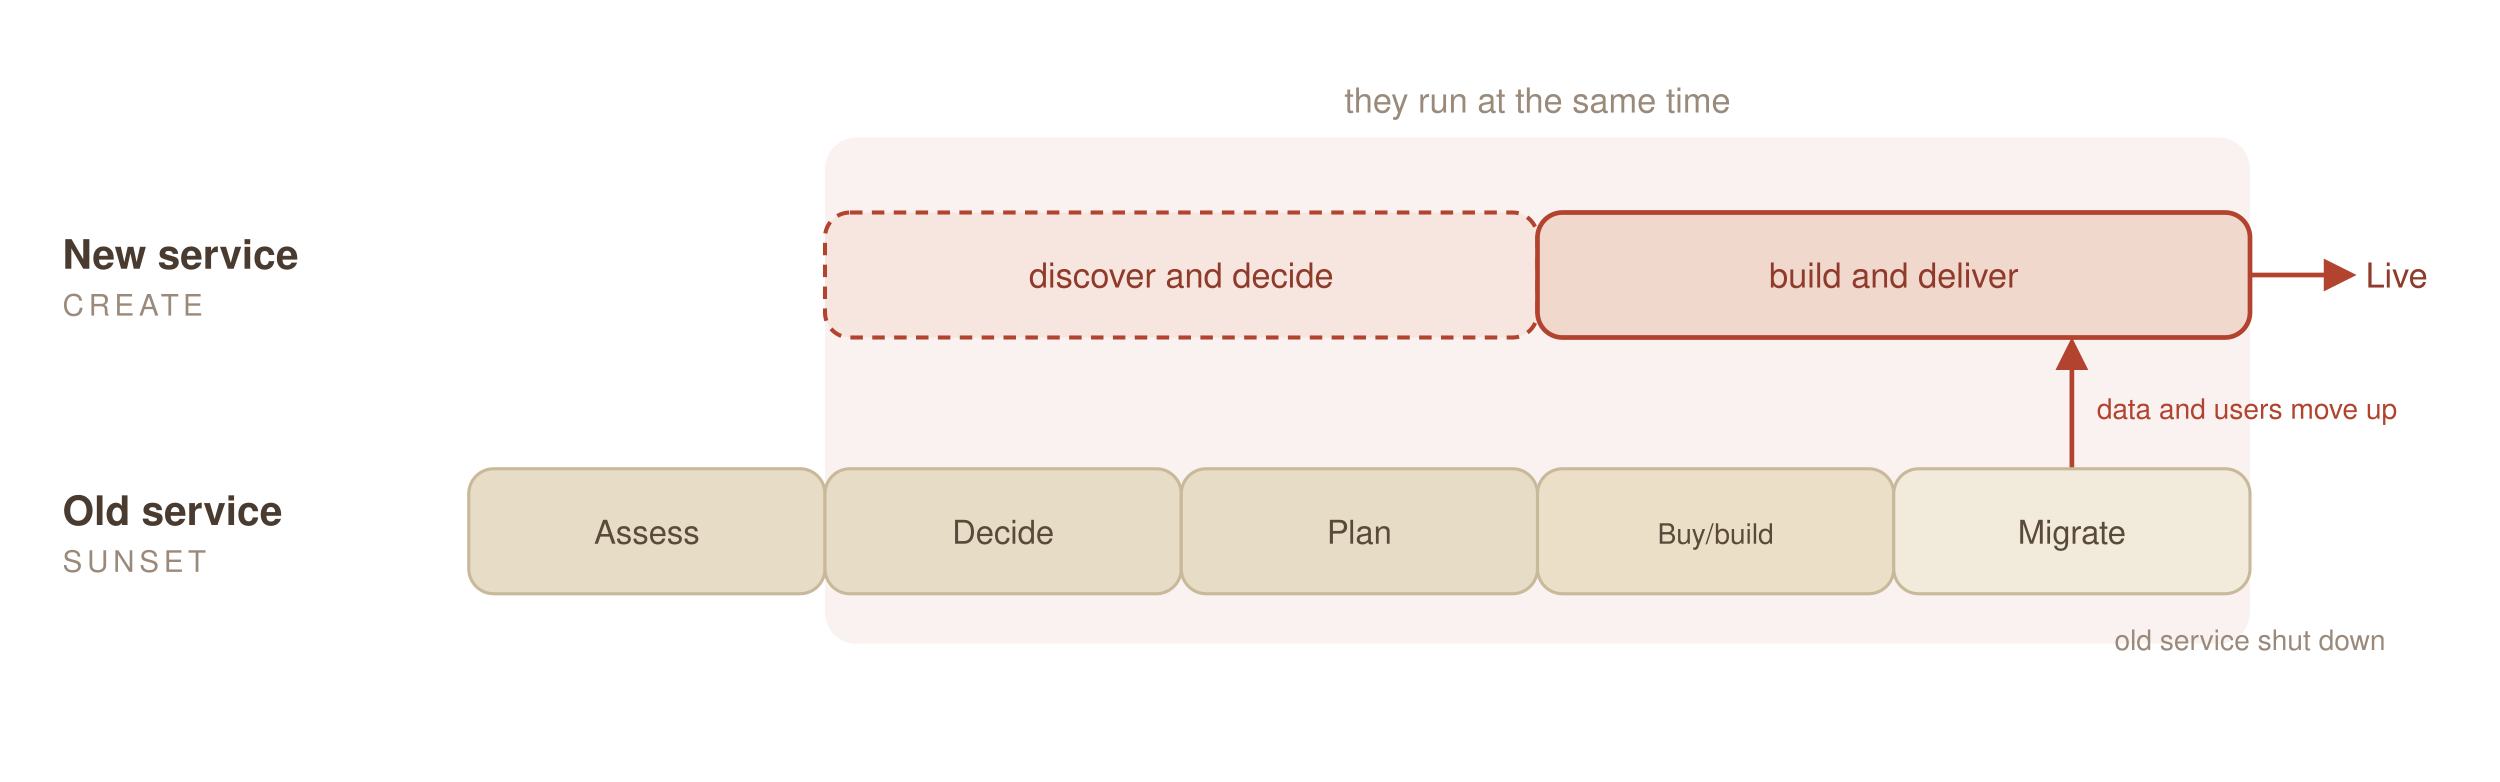
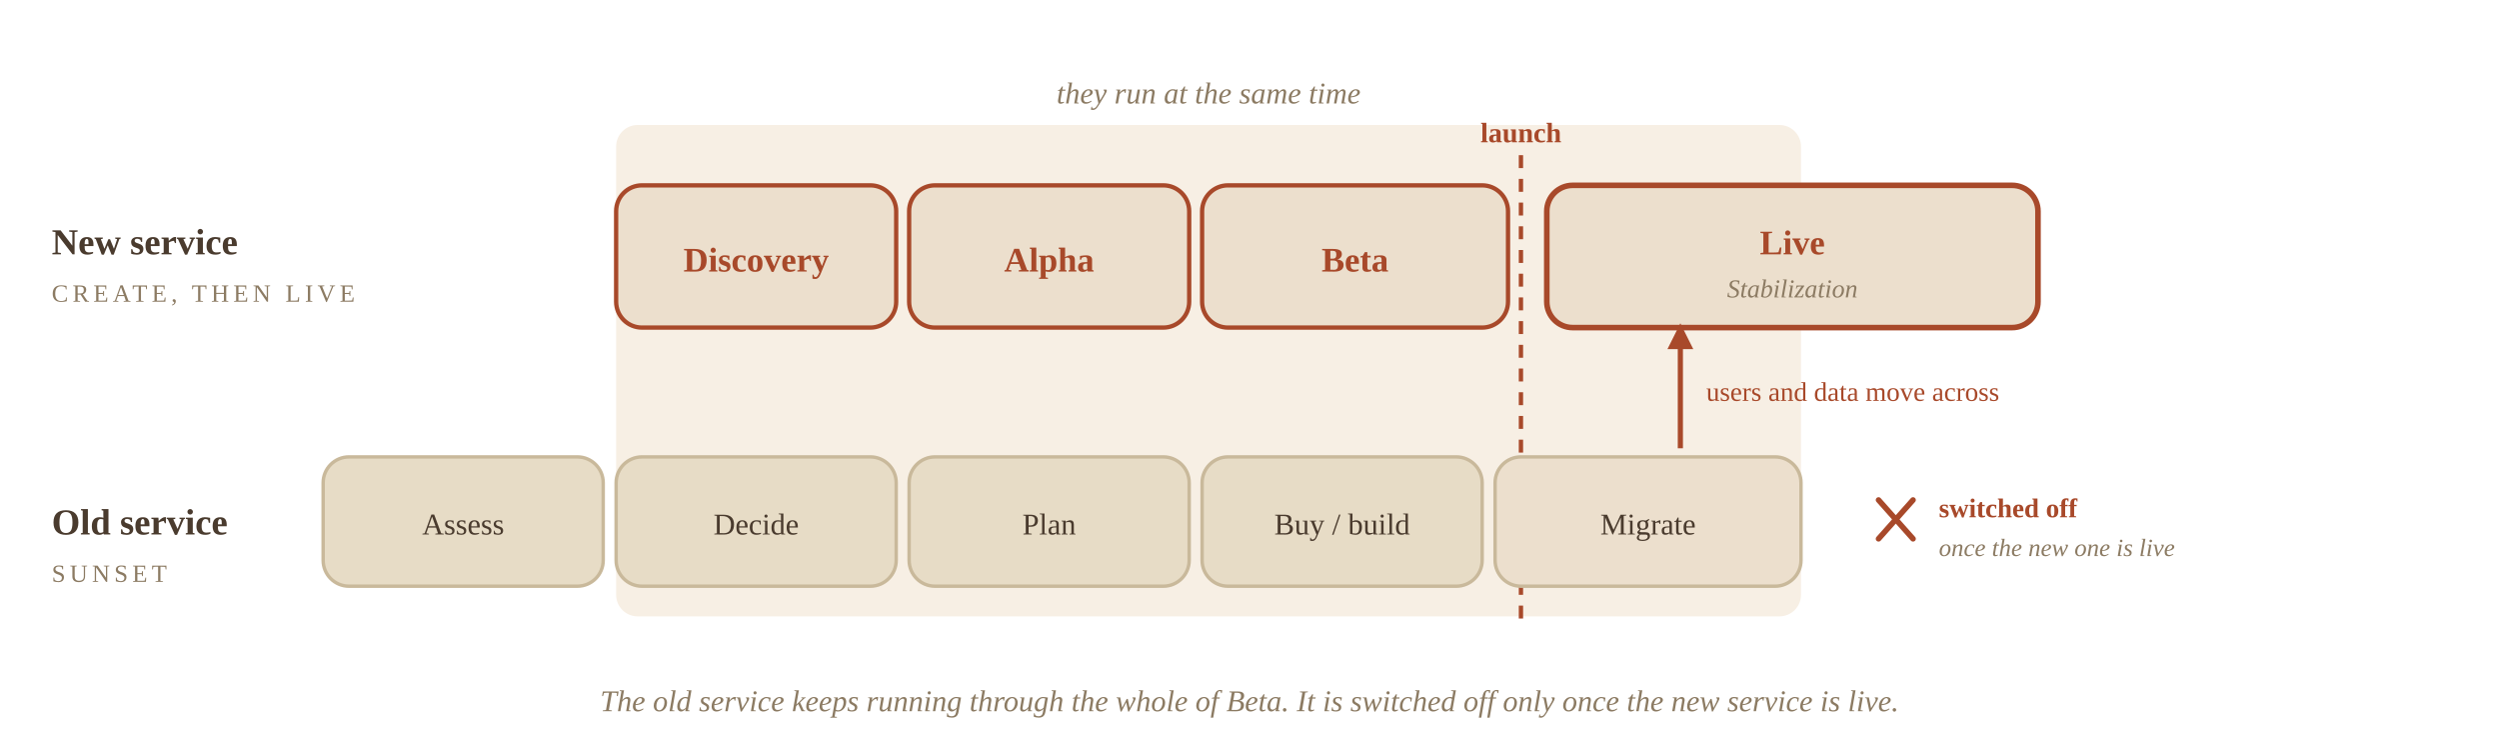
- <svg xmlns="http://www.w3.org/2000/svg" viewBox="0 0 800 250" role="img" aria-labelledby="t d" font-family="Helvetica, Arial, sans-serif" style="">
-   <defs>
-     <marker id="ar" viewBox="0 0 10 10" refX="8" refY="5" markerWidth="7" markerHeight="7" orient="auto-start-reverse">
-       <path d="M0,0 L10,5 L0,10 z" fill="#b1432f" />
-     </marker>
-   </defs>
-   <rect x="264" y="44" width="456" height="162" rx="10" fill="#b1432f" opacity="0.07" style="fill:rgb(177, 67, 47);stroke:none;color:rgb(255, 255, 255);stroke-width:1px;stroke-linecap:butt;stroke-linejoin:miter;opacity:0.07;font-family:Helvetica, Arial, sans-serif;font-size:16px;font-weight:400;text-anchor:start;dominant-baseline:auto" />
-   <text x="492" y="36" text-anchor="middle" font-size="11" fill="#9a8a7b" style="fill:rgb(154, 138, 123);stroke:none;color:rgb(255, 255, 255);stroke-width:1px;stroke-linecap:butt;stroke-linejoin:miter;opacity:1;font-family:Helvetica, Arial, sans-serif;font-size:11px;font-weight:400;text-anchor:middle;dominant-baseline:auto">they run at the same time</text>
-   <text x="20" y="86" font-size="13" fill="#4a3b30" font-weight="600" style="fill:rgb(74, 59, 48);stroke:none;color:rgb(255, 255, 255);stroke-width:1px;stroke-linecap:butt;stroke-linejoin:miter;opacity:1;font-family:Helvetica, Arial, sans-serif;font-size:13px;font-weight:600;text-anchor:start;dominant-baseline:auto">New service</text>
-   <text x="20" y="101" font-size="9.5" fill="#9a8a7b" letter-spacing="1.5" style="fill:rgb(154, 138, 123);stroke:none;color:rgb(255, 255, 255);stroke-width:1px;stroke-linecap:butt;stroke-linejoin:miter;opacity:1;font-family:Helvetica, Arial, sans-serif;font-size:9.5px;font-weight:400;text-anchor:start;dominant-baseline:auto">CREATE</text>
-   <rect x="264" y="68" width="228" height="40" rx="8" fill="#f7e6df" stroke="#b1432f" stroke-width="1.3" stroke-dasharray="4 3" style="fill:rgb(247, 230, 223);stroke:rgb(177, 67, 47);color:rgb(255, 255, 255);stroke-width:1.3px;stroke-dasharray:4px, 3px;stroke-linecap:butt;stroke-linejoin:miter;opacity:1;font-family:Helvetica, Arial, sans-serif;font-size:16px;font-weight:400;text-anchor:start;dominant-baseline:auto" />
-   <text x="378" y="92" text-anchor="middle" font-size="11" fill="#8f3a2a" style="fill:rgb(143, 58, 42);stroke:none;color:rgb(255, 255, 255);stroke-width:1px;stroke-linecap:butt;stroke-linejoin:miter;opacity:1;font-family:Helvetica, Arial, sans-serif;font-size:11px;font-weight:400;text-anchor:middle;dominant-baseline:auto">discover and decide</text>
-   <rect x="492" y="68" width="228" height="40" rx="8" fill="#f1d8cd" stroke="#b1432f" stroke-width="1.5" style="fill:rgb(241, 216, 205);stroke:rgb(177, 67, 47);color:rgb(255, 255, 255);stroke-width:1.5px;stroke-linecap:butt;stroke-linejoin:miter;opacity:1;font-family:Helvetica, Arial, sans-serif;font-size:16px;font-weight:400;text-anchor:start;dominant-baseline:auto" />
-   <text x="606" y="92" text-anchor="middle" font-size="11" fill="#8f3a2a" style="fill:rgb(143, 58, 42);stroke:none;color:rgb(255, 255, 255);stroke-width:1px;stroke-linecap:butt;stroke-linejoin:miter;opacity:1;font-family:Helvetica, Arial, sans-serif;font-size:11px;font-weight:400;text-anchor:middle;dominant-baseline:auto">build and deliver</text>
-   <line x1="720" y1="88" x2="752" y2="88" stroke="#b1432f" stroke-width="1.5" marker-end="url(#ar)" style="fill:rgb(0, 0, 0);stroke:rgb(177, 67, 47);color:rgb(255, 255, 255);stroke-width:1.5px;stroke-linecap:butt;stroke-linejoin:miter;opacity:1;font-family:Helvetica, Arial, sans-serif;font-size:16px;font-weight:400;text-anchor:start;dominant-baseline:auto" />
-   <text x="757" y="92" font-size="11" fill="#8f3a2a" style="fill:rgb(143, 58, 42);stroke:none;color:rgb(255, 255, 255);stroke-width:1px;stroke-linecap:butt;stroke-linejoin:miter;opacity:1;font-family:Helvetica, Arial, sans-serif;font-size:11px;font-weight:400;text-anchor:start;dominant-baseline:auto">Live</text>
-   <line x1="663" y1="150" x2="663" y2="110" stroke="#b1432f" stroke-width="1.5" marker-end="url(#ar)" style="fill:rgb(0, 0, 0);stroke:rgb(177, 67, 47);color:rgb(255, 255, 255);stroke-width:1.5px;stroke-linecap:butt;stroke-linejoin:miter;opacity:1;font-family:Helvetica, Arial, sans-serif;font-size:16px;font-weight:400;text-anchor:start;dominant-baseline:auto" />
-   <text x="671" y="134" font-size="9" fill="#b1432f" style="fill:rgb(177, 67, 47);stroke:none;color:rgb(255, 255, 255);stroke-width:1px;stroke-linecap:butt;stroke-linejoin:miter;opacity:1;font-family:Helvetica, Arial, sans-serif;font-size:9px;font-weight:400;text-anchor:start;dominant-baseline:auto">data and users move up</text>
-   <text x="20" y="168" font-size="13" fill="#4a3b30" font-weight="600" style="fill:rgb(74, 59, 48);stroke:none;color:rgb(255, 255, 255);stroke-width:1px;stroke-linecap:butt;stroke-linejoin:miter;opacity:1;font-family:Helvetica, Arial, sans-serif;font-size:13px;font-weight:600;text-anchor:start;dominant-baseline:auto">Old service</text>
-   <text x="20" y="183" font-size="9.5" fill="#9a8a7b" letter-spacing="1.5" style="fill:rgb(154, 138, 123);stroke:none;color:rgb(255, 255, 255);stroke-width:1px;stroke-linecap:butt;stroke-linejoin:miter;opacity:1;font-family:Helvetica, Arial, sans-serif;font-size:9.5px;font-weight:400;text-anchor:start;dominant-baseline:auto">SUNSET</text>
-   <g font-size="10.5" fill="#5a4a3a" text-anchor="middle" style="fill:rgb(90, 74, 58);stroke:none;color:rgb(255, 255, 255);stroke-width:1px;stroke-linecap:butt;stroke-linejoin:miter;opacity:1;font-family:Helvetica, Arial, sans-serif;font-size:10.5px;font-weight:400;text-anchor:middle;dominant-baseline:auto">
-     <rect x="150" y="150" width="114" height="40" rx="8" fill="#e7dcc6" stroke="#c9b99b" style="fill:rgb(231, 220, 198);stroke:rgb(201, 185, 155);color:rgb(255, 255, 255);stroke-width:1px;stroke-linecap:butt;stroke-linejoin:miter;opacity:1;font-family:Helvetica, Arial, sans-serif;font-size:10.5px;font-weight:400;text-anchor:middle;dominant-baseline:auto" />
-     <text x="207" y="174" style="fill:rgb(90, 74, 58);stroke:none;color:rgb(255, 255, 255);stroke-width:1px;stroke-linecap:butt;stroke-linejoin:miter;opacity:1;font-family:Helvetica, Arial, sans-serif;font-size:10.5px;font-weight:400;text-anchor:middle;dominant-baseline:auto">Assess</text>
-     <rect x="264" y="150" width="114" height="40" rx="8" fill="#e7dcc6" stroke="#c9b99b" style="fill:rgb(231, 220, 198);stroke:rgb(201, 185, 155);color:rgb(255, 255, 255);stroke-width:1px;stroke-linecap:butt;stroke-linejoin:miter;opacity:1;font-family:Helvetica, Arial, sans-serif;font-size:10.5px;font-weight:400;text-anchor:middle;dominant-baseline:auto" />
-     <text x="321" y="174" style="fill:rgb(90, 74, 58);stroke:none;color:rgb(255, 255, 255);stroke-width:1px;stroke-linecap:butt;stroke-linejoin:miter;opacity:1;font-family:Helvetica, Arial, sans-serif;font-size:10.5px;font-weight:400;text-anchor:middle;dominant-baseline:auto">Decide</text>
-     <rect x="378" y="150" width="114" height="40" rx="8" fill="#e7dcc6" stroke="#c9b99b" style="fill:rgb(231, 220, 198);stroke:rgb(201, 185, 155);color:rgb(255, 255, 255);stroke-width:1px;stroke-linecap:butt;stroke-linejoin:miter;opacity:1;font-family:Helvetica, Arial, sans-serif;font-size:10.5px;font-weight:400;text-anchor:middle;dominant-baseline:auto" />
-     <text x="435" y="174" style="fill:rgb(90, 74, 58);stroke:none;color:rgb(255, 255, 255);stroke-width:1px;stroke-linecap:butt;stroke-linejoin:miter;opacity:1;font-family:Helvetica, Arial, sans-serif;font-size:10.5px;font-weight:400;text-anchor:middle;dominant-baseline:auto">Plan</text>
-     <rect x="492" y="150" width="114" height="40" rx="8" fill="#ecdfc8" stroke="#c9b99b" style="fill:rgb(236, 223, 200);stroke:rgb(201, 185, 155);color:rgb(255, 255, 255);stroke-width:1px;stroke-linecap:butt;stroke-linejoin:miter;opacity:1;font-family:Helvetica, Arial, sans-serif;font-size:10.5px;font-weight:400;text-anchor:middle;dominant-baseline:auto" />
-     <text x="549" y="174" style="fill:rgb(90, 74, 58);stroke:none;color:rgb(255, 255, 255);stroke-width:1px;stroke-linecap:butt;stroke-linejoin:miter;opacity:1;font-family:Helvetica, Arial, sans-serif;font-size:9px;font-weight:400;text-anchor:middle;dominant-baseline:auto">Buy/build</text>
-     <rect x="606" y="150" width="114" height="40" rx="8" fill="#f2ebdb" stroke="#c9b99b" style="fill:rgb(242, 235, 219);stroke:rgb(201, 185, 155);color:rgb(255, 255, 255);stroke-width:1px;stroke-linecap:butt;stroke-linejoin:miter;opacity:1;font-family:Helvetica, Arial, sans-serif;font-size:10.5px;font-weight:400;text-anchor:middle;dominant-baseline:auto" />
-     <text x="663" y="174" style="fill:rgb(90, 74, 58);stroke:none;color:rgb(255, 255, 255);stroke-width:1px;stroke-linecap:butt;stroke-linejoin:miter;opacity:1;font-family:Helvetica, Arial, sans-serif;font-size:10.5px;font-weight:400;text-anchor:middle;dominant-baseline:auto">Migrate</text>
-   </g>
-   <text x="720" y="208" text-anchor="middle" font-size="9" fill="#9a8a7b" style="fill:rgb(154, 138, 123);stroke:none;color:rgb(255, 255, 255);stroke-width:1px;stroke-linecap:butt;stroke-linejoin:miter;opacity:1;font-family:Helvetica, Arial, sans-serif;font-size:9px;font-weight:400;text-anchor:middle;dominant-baseline:auto">old service shut down</text>
+ <svg xmlns="http://www.w3.org/2000/svg" viewBox="0 0 1160 346" font-family="Georgia, 'Times New Roman', serif">
+   <rect x="286" y="58" width="550" height="228" rx="10" fill="#F7EFE4" />
+   <text x="561" y="48" text-anchor="middle" font-size="14" font-style="italic" fill="#8C7B63">they run at the same time</text>
+   <text x="24" y="118" font-size="17" font-weight="bold" fill="#4A3B2E">New service</text>
+   <text x="24" y="140" font-size="11.5" letter-spacing="2" fill="#8C7B63">CREATE, THEN LIVE</text>
+   <text x="24" y="248" font-size="17" font-weight="bold" fill="#4A3B2E">Old service</text>
+   <text x="24" y="270" font-size="11.5" letter-spacing="2" fill="#8C7B63">SUNSET</text>
+   <rect x="286" y="86" width="130" height="66" rx="12" fill="#ECDFCD" stroke="#A8492A" stroke-width="2" />
+   <text x="351.0" y="126" text-anchor="middle" font-size="16" font-weight="bold" fill="#A8492A">Discovery</text>
+   <rect x="422" y="86" width="130" height="66" rx="12" fill="#ECDFCD" stroke="#A8492A" stroke-width="2" />
+   <text x="487.0" y="126" text-anchor="middle" font-size="16" font-weight="bold" fill="#A8492A">Alpha</text>
+   <rect x="558" y="86" width="142" height="66" rx="12" fill="#ECDFCD" stroke="#A8492A" stroke-width="2" />
+   <text x="629.0" y="126" text-anchor="middle" font-size="16" font-weight="bold" fill="#A8492A">Beta</text>
+   <rect x="718" y="86" width="228" height="66" rx="12" fill="#ECDFCD" stroke="#A8492A" stroke-width="2.6" />
+   <text x="832.0" y="118" text-anchor="middle" font-size="16" font-weight="bold" fill="#A8492A">Live</text>
+   <text x="832.0" y="138" text-anchor="middle" font-size="12" font-style="italic" fill="#8C7B63">Stabilization</text>
+   <line x1="706" y1="72" x2="706" y2="292" stroke="#A8492A" stroke-width="2" stroke-dasharray="6 5" />
+   <text x="706" y="66" text-anchor="middle" font-size="13" font-weight="bold" fill="#A8492A">launch</text>
+   <rect x="150" y="212" width="130" height="60" rx="12" fill="#E7DCC6" stroke="#C9B99B" stroke-width="1.6" />
+   <text x="215.0" y="248" text-anchor="middle" font-size="14" fill="#4A3B2E">Assess</text>
+   <rect x="286" y="212" width="130" height="60" rx="12" fill="#E7DCC6" stroke="#C9B99B" stroke-width="1.6" />
+   <text x="351.0" y="248" text-anchor="middle" font-size="14" fill="#4A3B2E">Decide</text>
+   <rect x="422" y="212" width="130" height="60" rx="12" fill="#E7DCC6" stroke="#C9B99B" stroke-width="1.6" />
+   <text x="487.0" y="248" text-anchor="middle" font-size="14" fill="#4A3B2E">Plan</text>
+   <rect x="558" y="212" width="130" height="60" rx="12" fill="#E7DCC6" stroke="#C9B99B" stroke-width="1.6" />
+   <text x="623.0" y="248" text-anchor="middle" font-size="14" fill="#4A3B2E">Buy / build</text>
+   <rect x="694" y="212" width="142" height="60" rx="12" fill="#ECDFCD" stroke="#C9B99B" stroke-width="1.6" />
+   <text x="765.0" y="248" text-anchor="middle" font-size="14" fill="#4A3B2E">Migrate</text>
+   <path d="M780,208 L780,158" stroke="#A8492A" stroke-width="2.4" fill="none" />
+   <path d="M774,162 L780,150 L786,162 Z" fill="#A8492A" />
+   <text x="792" y="186" font-size="12.5" fill="#A8492A">users and data move across</text>
+   <path d="M872,232 L888,250 M888,232 L872,250" stroke="#A8492A" stroke-width="2.6" stroke-linecap="round" />
+   <text x="900" y="240" font-size="12.5" font-weight="bold" fill="#A8492A">switched off</text>
+   <text x="900" y="258" font-size="11.5" font-style="italic" fill="#8C7B63">once the new one is live</text>
+   <text x="580.0" y="330" text-anchor="middle" font-size="14" font-style="italic" fill="#8C7B63">The old service keeps running through the whole of Beta. It is switched off only once the new service is live.</text>
</svg>
